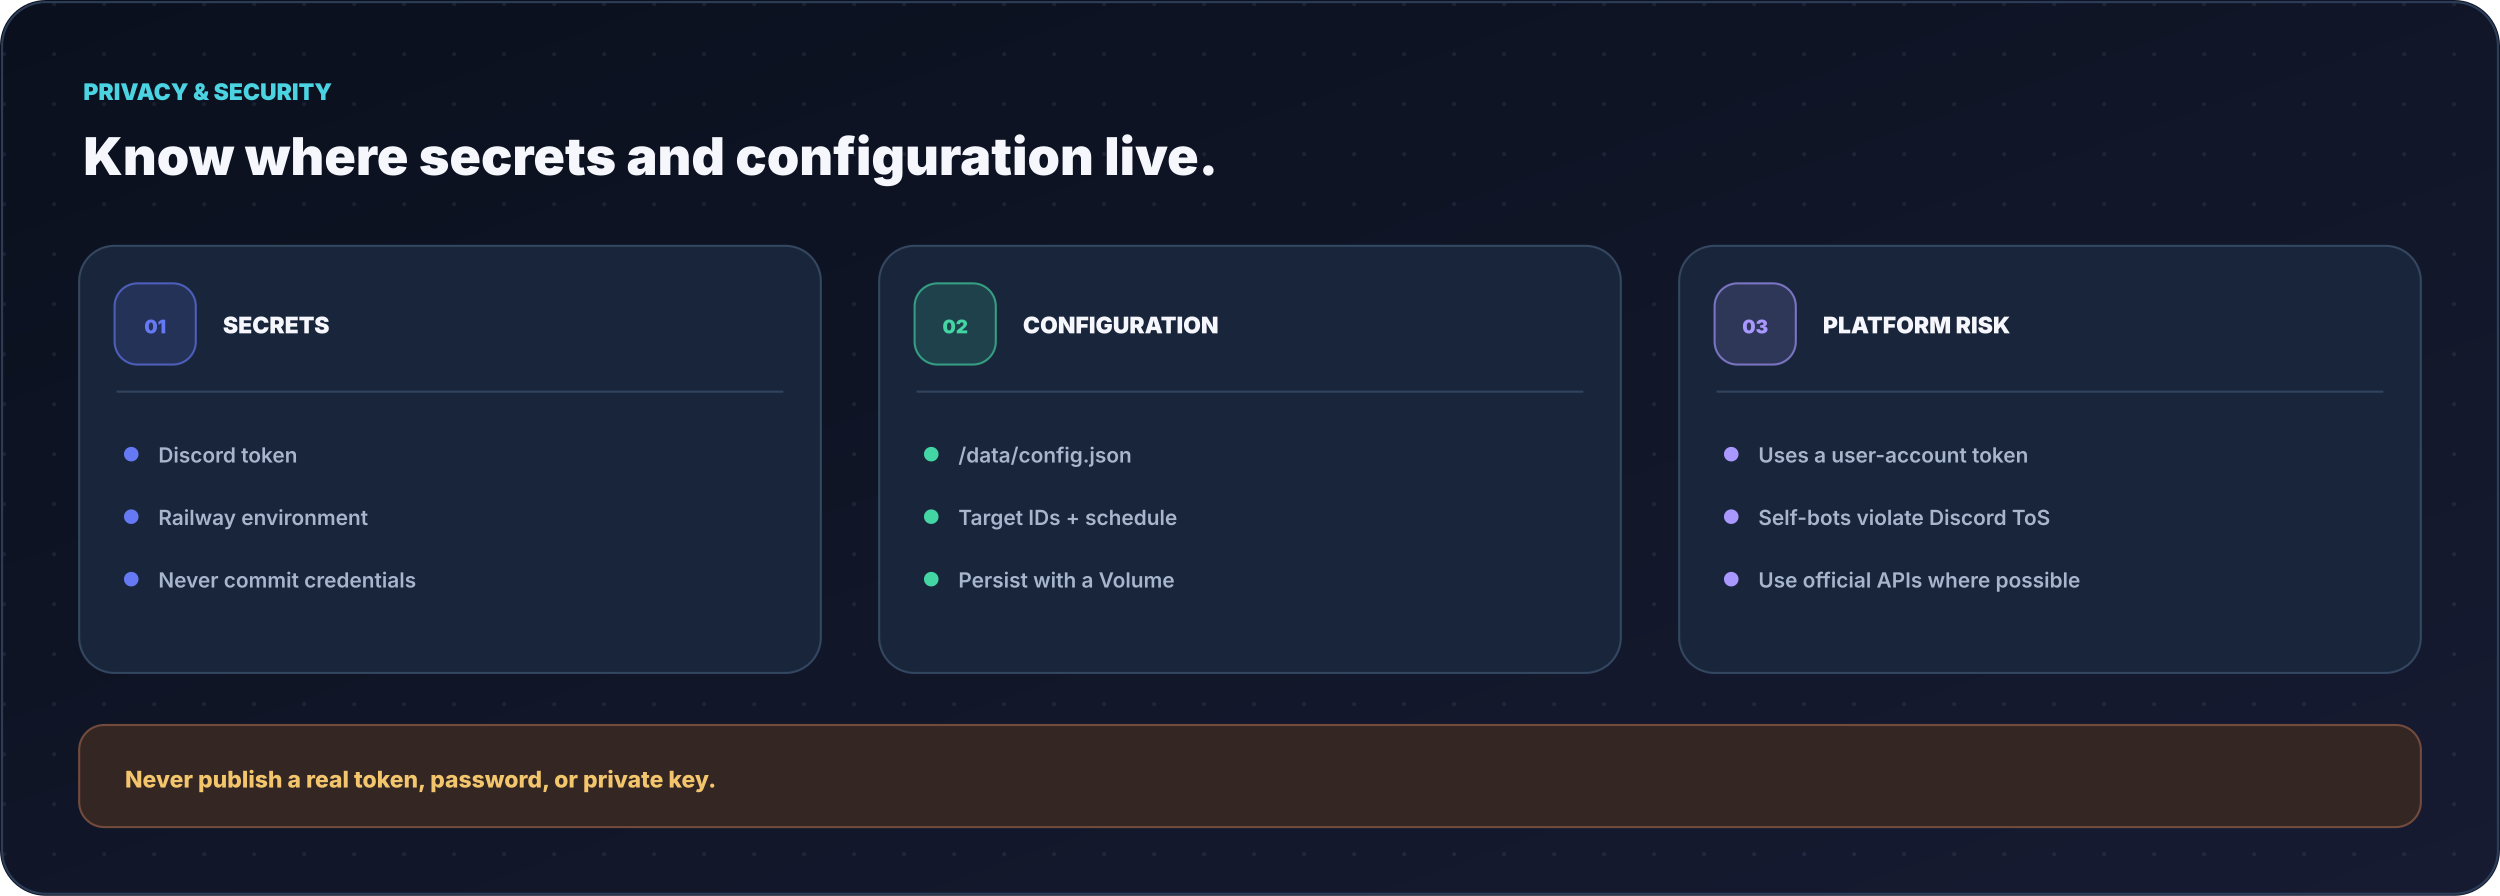
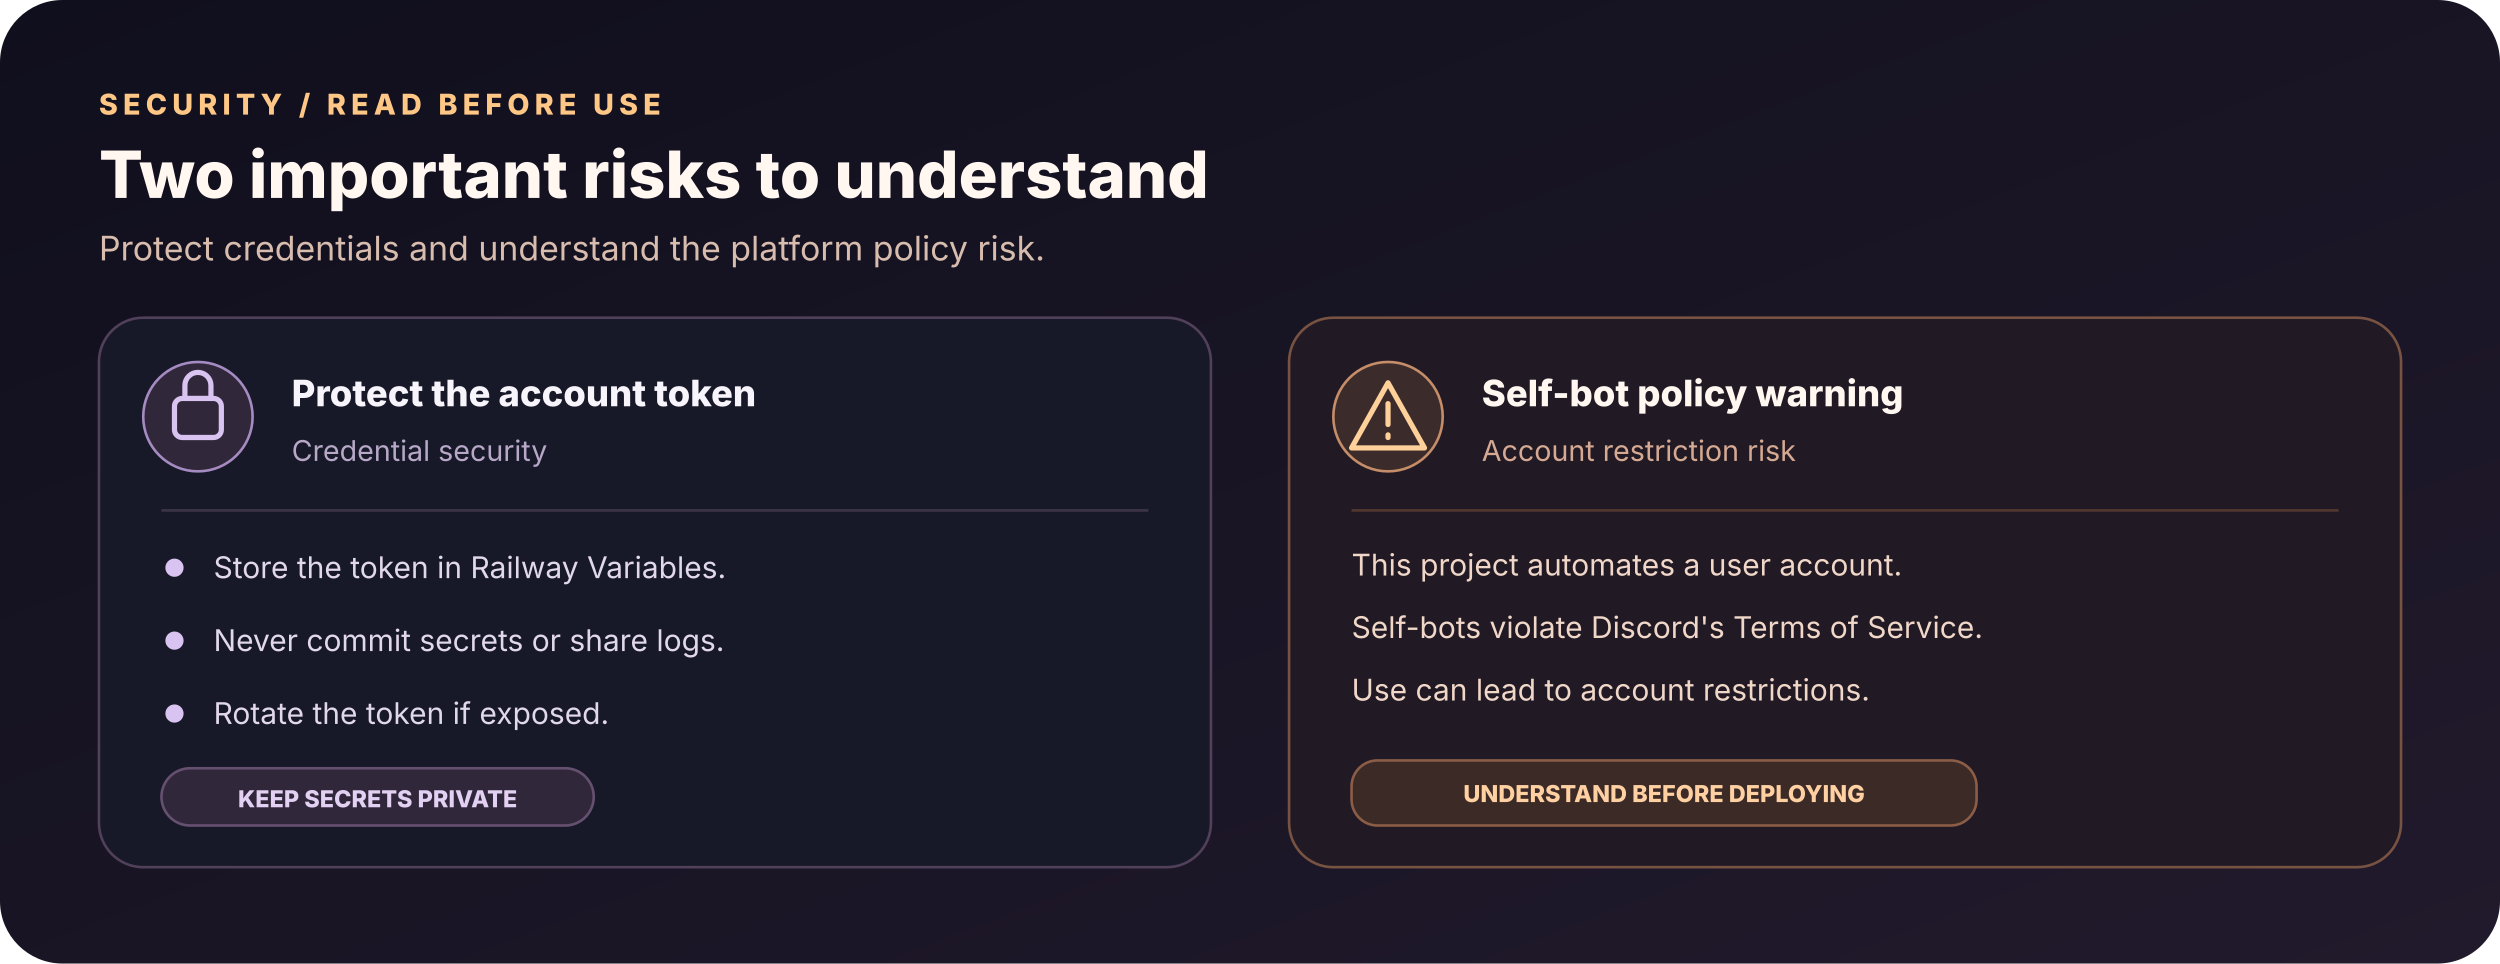
- <svg xmlns="http://www.w3.org/2000/svg" width="1200" height="430" viewBox="0 0 1200 430" role="img" aria-labelledby="title desc">
+ <svg xmlns="http://www.w3.org/2000/svg" width="960" height="370" viewBox="0 0 960 370" role="img" aria-label="Two important risks to understand">
  <defs>
    <linearGradient id="bg" x1="0" y1="0" x2="1" y2="1">
-       <stop stop-color="#0A101D" />
-       <stop offset="1" stop-color="#171B32" />
+       <stop stop-color="#100F1D" />
+       <stop offset="1" stop-color="#211A2C" />
    </linearGradient>
-     <linearGradient id="accent">
-       <stop stop-color="#6679F4" />
-       <stop offset="1" stop-color="#4BD3E2" />
+     <linearGradient id="line">
+       <stop stop-color="#FFC786" />
+       <stop offset="1" stop-color="#FF9A7A" />
    </linearGradient>
-     <pattern id="dots" width="24" height="24" patternUnits="userSpaceOnUse">
-       <circle cx="2" cy="2" r="1" fill="#9DB0D6" fill-opacity=".1" />
-     </pattern>
  </defs>
-   <rect width="1200" height="430" rx="22" fill="url(#bg)" />
-   <rect width="1200" height="430" rx="22" fill="url(#dots)" />
-   <rect x="1" y="1" width="1198" height="428" rx="21" fill="none" stroke="#2B3D57" />
-   <text x="40" y="48" font-family="Inter,Segoe UI,Arial,sans-serif" font-size="11" font-weight="900" fill="#4BD3E2" text-anchor="start">PRIVACY &amp; SECURITY</text>
-   <text x="40" y="84" font-family="Inter,Segoe UI,Arial,sans-serif" font-size="25" font-weight="900" fill="#F5F7FC" text-anchor="start">Know where secrets and configuration live.</text>
-   <rect x="38" y="118" width="356" height="205" rx="17" fill="#19253A" stroke="#334760" />
-   <rect x="55" y="136" width="39" height="39" rx="11" fill="#6679F4" fill-opacity=".16" stroke="#6679F4" stroke-opacity=".65" />
-   <text x="74.5" y="160" font-family="Inter,Segoe UI,Arial,sans-serif" font-size="9" font-weight="900" fill="#6679F4" text-anchor="middle">01</text>
-   <text x="107" y="160" font-family="Inter,Segoe UI,Arial,sans-serif" font-size="11" font-weight="900" fill="#F5F7FC" text-anchor="start">SECRETS</text>
-   <path d="M56 188H376" stroke="#30435F" />
-   <circle cx="63" cy="218" r="3.5" fill="#6679F4" />
-   <text x="76" y="222" font-family="Inter,Segoe UI,Arial,sans-serif" font-size="10" font-weight="600" fill="#A7B5CD" text-anchor="start">Discord token</text>
-   <circle cx="63" cy="248" r="3.5" fill="#6679F4" />
-   <text x="76" y="252" font-family="Inter,Segoe UI,Arial,sans-serif" font-size="10" font-weight="600" fill="#A7B5CD" text-anchor="start">Railway environment</text>
-   <circle cx="63" cy="278" r="3.5" fill="#6679F4" />
-   <text x="76" y="282" font-family="Inter,Segoe UI,Arial,sans-serif" font-size="10" font-weight="600" fill="#A7B5CD" text-anchor="start">Never commit credentials</text>
-   <rect x="422" y="118" width="356" height="205" rx="17" fill="#19253A" stroke="#334760" />
-   <rect x="439" y="136" width="39" height="39" rx="11" fill="#43D6A4" fill-opacity=".16" stroke="#43D6A4" stroke-opacity=".65" />
-   <text x="458.5" y="160" font-family="Inter,Segoe UI,Arial,sans-serif" font-size="9" font-weight="900" fill="#43D6A4" text-anchor="middle">02</text>
-   <text x="491" y="160" font-family="Inter,Segoe UI,Arial,sans-serif" font-size="11" font-weight="900" fill="#F5F7FC" text-anchor="start">CONFIGURATION</text>
-   <path d="M440 188H760" stroke="#30435F" />
-   <circle cx="447" cy="218" r="3.5" fill="#43D6A4" />
-   <text x="460" y="222" font-family="Inter,Segoe UI,Arial,sans-serif" font-size="10" font-weight="600" fill="#A7B5CD" text-anchor="start">/data/config.json</text>
-   <circle cx="447" cy="248" r="3.5" fill="#43D6A4" />
-   <text x="460" y="252" font-family="Inter,Segoe UI,Arial,sans-serif" font-size="10" font-weight="600" fill="#A7B5CD" text-anchor="start">Target IDs + schedule</text>
-   <circle cx="447" cy="278" r="3.5" fill="#43D6A4" />
-   <text x="460" y="282" font-family="Inter,Segoe UI,Arial,sans-serif" font-size="10" font-weight="600" fill="#A7B5CD" text-anchor="start">Persist with a Volume</text>
-   <rect x="806" y="118" width="356" height="205" rx="17" fill="#19253A" stroke="#334760" />
-   <rect x="823" y="136" width="39" height="39" rx="11" fill="#A898FF" fill-opacity=".16" stroke="#A898FF" stroke-opacity=".65" />
-   <text x="842.5" y="160" font-family="Inter,Segoe UI,Arial,sans-serif" font-size="9" font-weight="900" fill="#A898FF" text-anchor="middle">03</text>
-   <text x="875" y="160" font-family="Inter,Segoe UI,Arial,sans-serif" font-size="11" font-weight="900" fill="#F5F7FC" text-anchor="start">PLATFORM RISK</text>
-   <path d="M824 188H1144" stroke="#30435F" />
-   <circle cx="831" cy="218" r="3.5" fill="#A898FF" />
-   <text x="844" y="222" font-family="Inter,Segoe UI,Arial,sans-serif" font-size="10" font-weight="600" fill="#A7B5CD" text-anchor="start">Uses a user-account token</text>
-   <circle cx="831" cy="248" r="3.5" fill="#A898FF" />
-   <text x="844" y="252" font-family="Inter,Segoe UI,Arial,sans-serif" font-size="10" font-weight="600" fill="#A7B5CD" text-anchor="start">Self-bots violate Discord ToS</text>
-   <circle cx="831" cy="278" r="3.5" fill="#A898FF" />
-   <text x="844" y="282" font-family="Inter,Segoe UI,Arial,sans-serif" font-size="10" font-weight="600" fill="#A7B5CD" text-anchor="start">Use official APIs where possible</text>
-   <rect x="38" y="348" width="1124" height="49" rx="12" fill="#342622" stroke="#734B3C" />
-   <text x="60" y="378" font-family="Inter,Segoe UI,Arial,sans-serif" font-size="11" font-weight="800" fill="#F3C66D" text-anchor="start">Never publish a real token, password, or private key.</text>
+   <rect width="960" height="370" rx="24" fill="url(#bg)" />
+   <path d="M0 5H960" stroke="url(#line)" stroke-width="5" />
+   <text x="38" y="44" font-family="Inter,Segoe UI,Arial,sans-serif" font-size="11" font-weight="800" letter-spacing="2" fill="#FFC786">SECURITY / READ BEFORE USE</text>
+   <text x="38" y="76" font-family="Inter,Segoe UI,Arial,sans-serif" font-size="25" font-weight="800" fill="#FFF7F0">Two important risks to understand</text>
+   <text x="38" y="100" font-family="Inter,Segoe UI,Arial,sans-serif" font-size="13" fill="#D8BDAF">Protect credentials and understand the platform policy risk.</text>
+   <rect x="38" y="122" width="427" height="211" rx="17" fill="#171828" stroke="#51405A" />
+   <circle cx="76" cy="160" r="21" fill="#30283A" stroke="#A58BC1" />
+   <rect x="67" y="153" width="18" height="15" rx="3" fill="none" stroke="#D9C3F0" stroke-width="2" />
+   <path d="M71 153v-5a5 5 0 0 1 10 0v5" fill="none" stroke="#D9C3F0" stroke-width="2" />
+   <text x="112" y="156" font-family="Inter,Segoe UI,Arial,sans-serif" font-size="14" font-weight="800" fill="#F7F4FB">Protect the account token</text>
+   <text x="112" y="177" font-family="Inter,Segoe UI,Arial,sans-serif" font-size="11" fill="#B7A8C7">Credential security</text>
+   <path d="M62 196H441" stroke="#3C3347" />
+   <circle cx="67" cy="218" r="3.5" fill="#D9C3F0" />
+   <text x="82" y="222" font-family="Inter,Segoe UI,Arial,sans-serif" font-size="11.5" fill="#E1D8EA">Store the token in Railway Variables.</text>
+   <circle cx="67" cy="246" r="3.5" fill="#D9C3F0" />
+   <text x="82" y="250" font-family="Inter,Segoe UI,Arial,sans-serif" font-size="11.5" fill="#E1D8EA">Never commit secrets or share logs.</text>
+   <circle cx="67" cy="274" r="3.5" fill="#D9C3F0" />
+   <text x="82" y="278" font-family="Inter,Segoe UI,Arial,sans-serif" font-size="11.5" fill="#E1D8EA">Rotate the token if exposed.</text>
+   <rect x="62" y="295" width="166" height="22" rx="11" fill="#30283A" stroke="#665070" />
+   <text x="145" y="310" text-anchor="middle" font-family="Inter,Segoe UI,Arial,sans-serif" font-size="9" font-weight="800" fill="#E3D1F3">KEEP SECRETS PRIVATE</text>
+   <rect x="495" y="122" width="427" height="211" rx="17" fill="#211A25" stroke="#785342" />
+   <circle cx="533" cy="160" r="21" fill="#3B2B2A" stroke="#C58D68" />
+   <path d="M533 147l14 25h-28z" fill="none" stroke="#FFD19A" stroke-width="2" stroke-linejoin="round" />
+   <path d="M533 155v8M533 167v1" stroke="#FFD19A" stroke-width="2" stroke-linecap="round" />
+   <text x="569" y="156" font-family="Inter,Segoe UI,Arial,sans-serif" font-size="14" font-weight="800" fill="#FFF7F0">Self-bot policy warning</text>
+   <text x="569" y="177" font-family="Inter,Segoe UI,Arial,sans-serif" font-size="11" fill="#D6A993">Account restriction risk</text>
+   <path d="M519 196H898" stroke="#52372F" />
+   <text x="519" y="221" font-family="Inter,Segoe UI,Arial,sans-serif" font-size="11.5" fill="#F0D7C8">This project automates a user account.</text>
+   <text x="519" y="245" font-family="Inter,Segoe UI,Arial,sans-serif" font-size="11.5" fill="#F0D7C8">Self-bots violate Discord's Terms of Service.</text>
+   <text x="519" y="269" font-family="Inter,Segoe UI,Arial,sans-serif" font-size="11.5" fill="#F0D7C8">Use can lead to account restrictions.</text>
+   <rect x="519" y="292" width="240" height="25" rx="10" fill="#3C2A26" stroke="#8B5D47" />
+   <text x="639" y="308" text-anchor="middle" font-family="Inter,Segoe UI,Arial,sans-serif" font-size="9" font-weight="800" fill="#FFD0A2">UNDERSTAND BEFORE DEPLOYING</text>
</svg>
